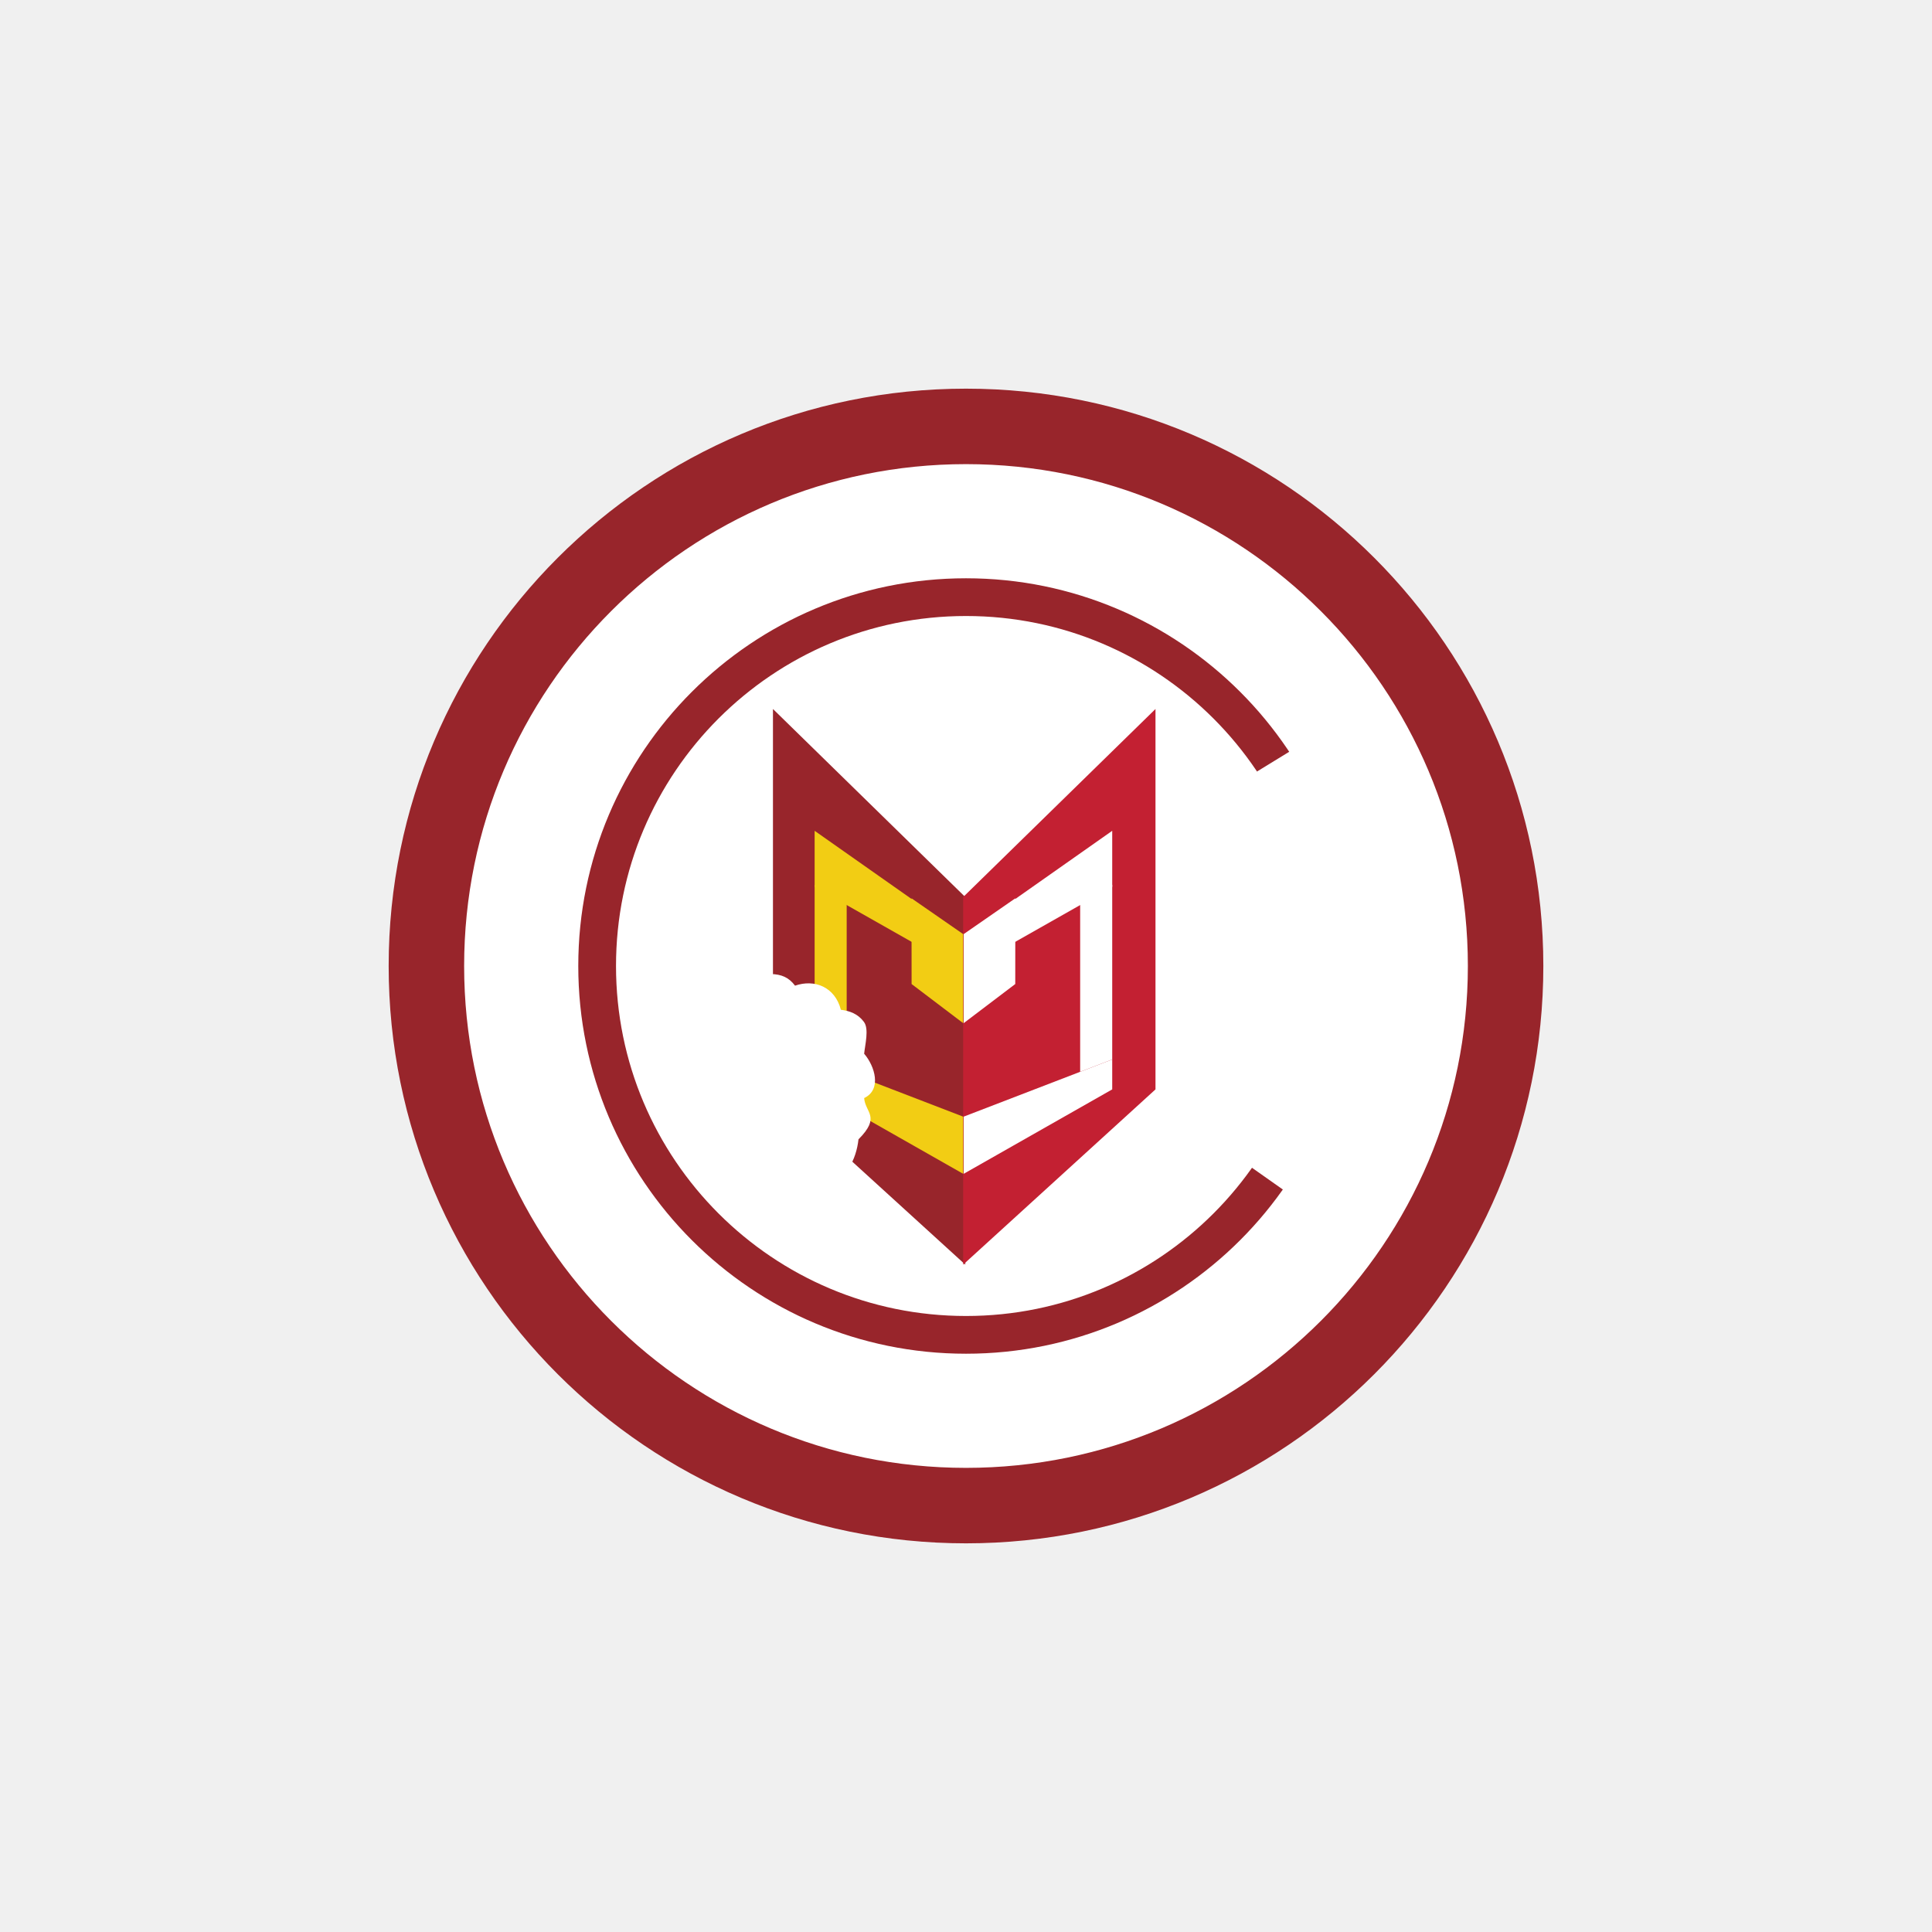
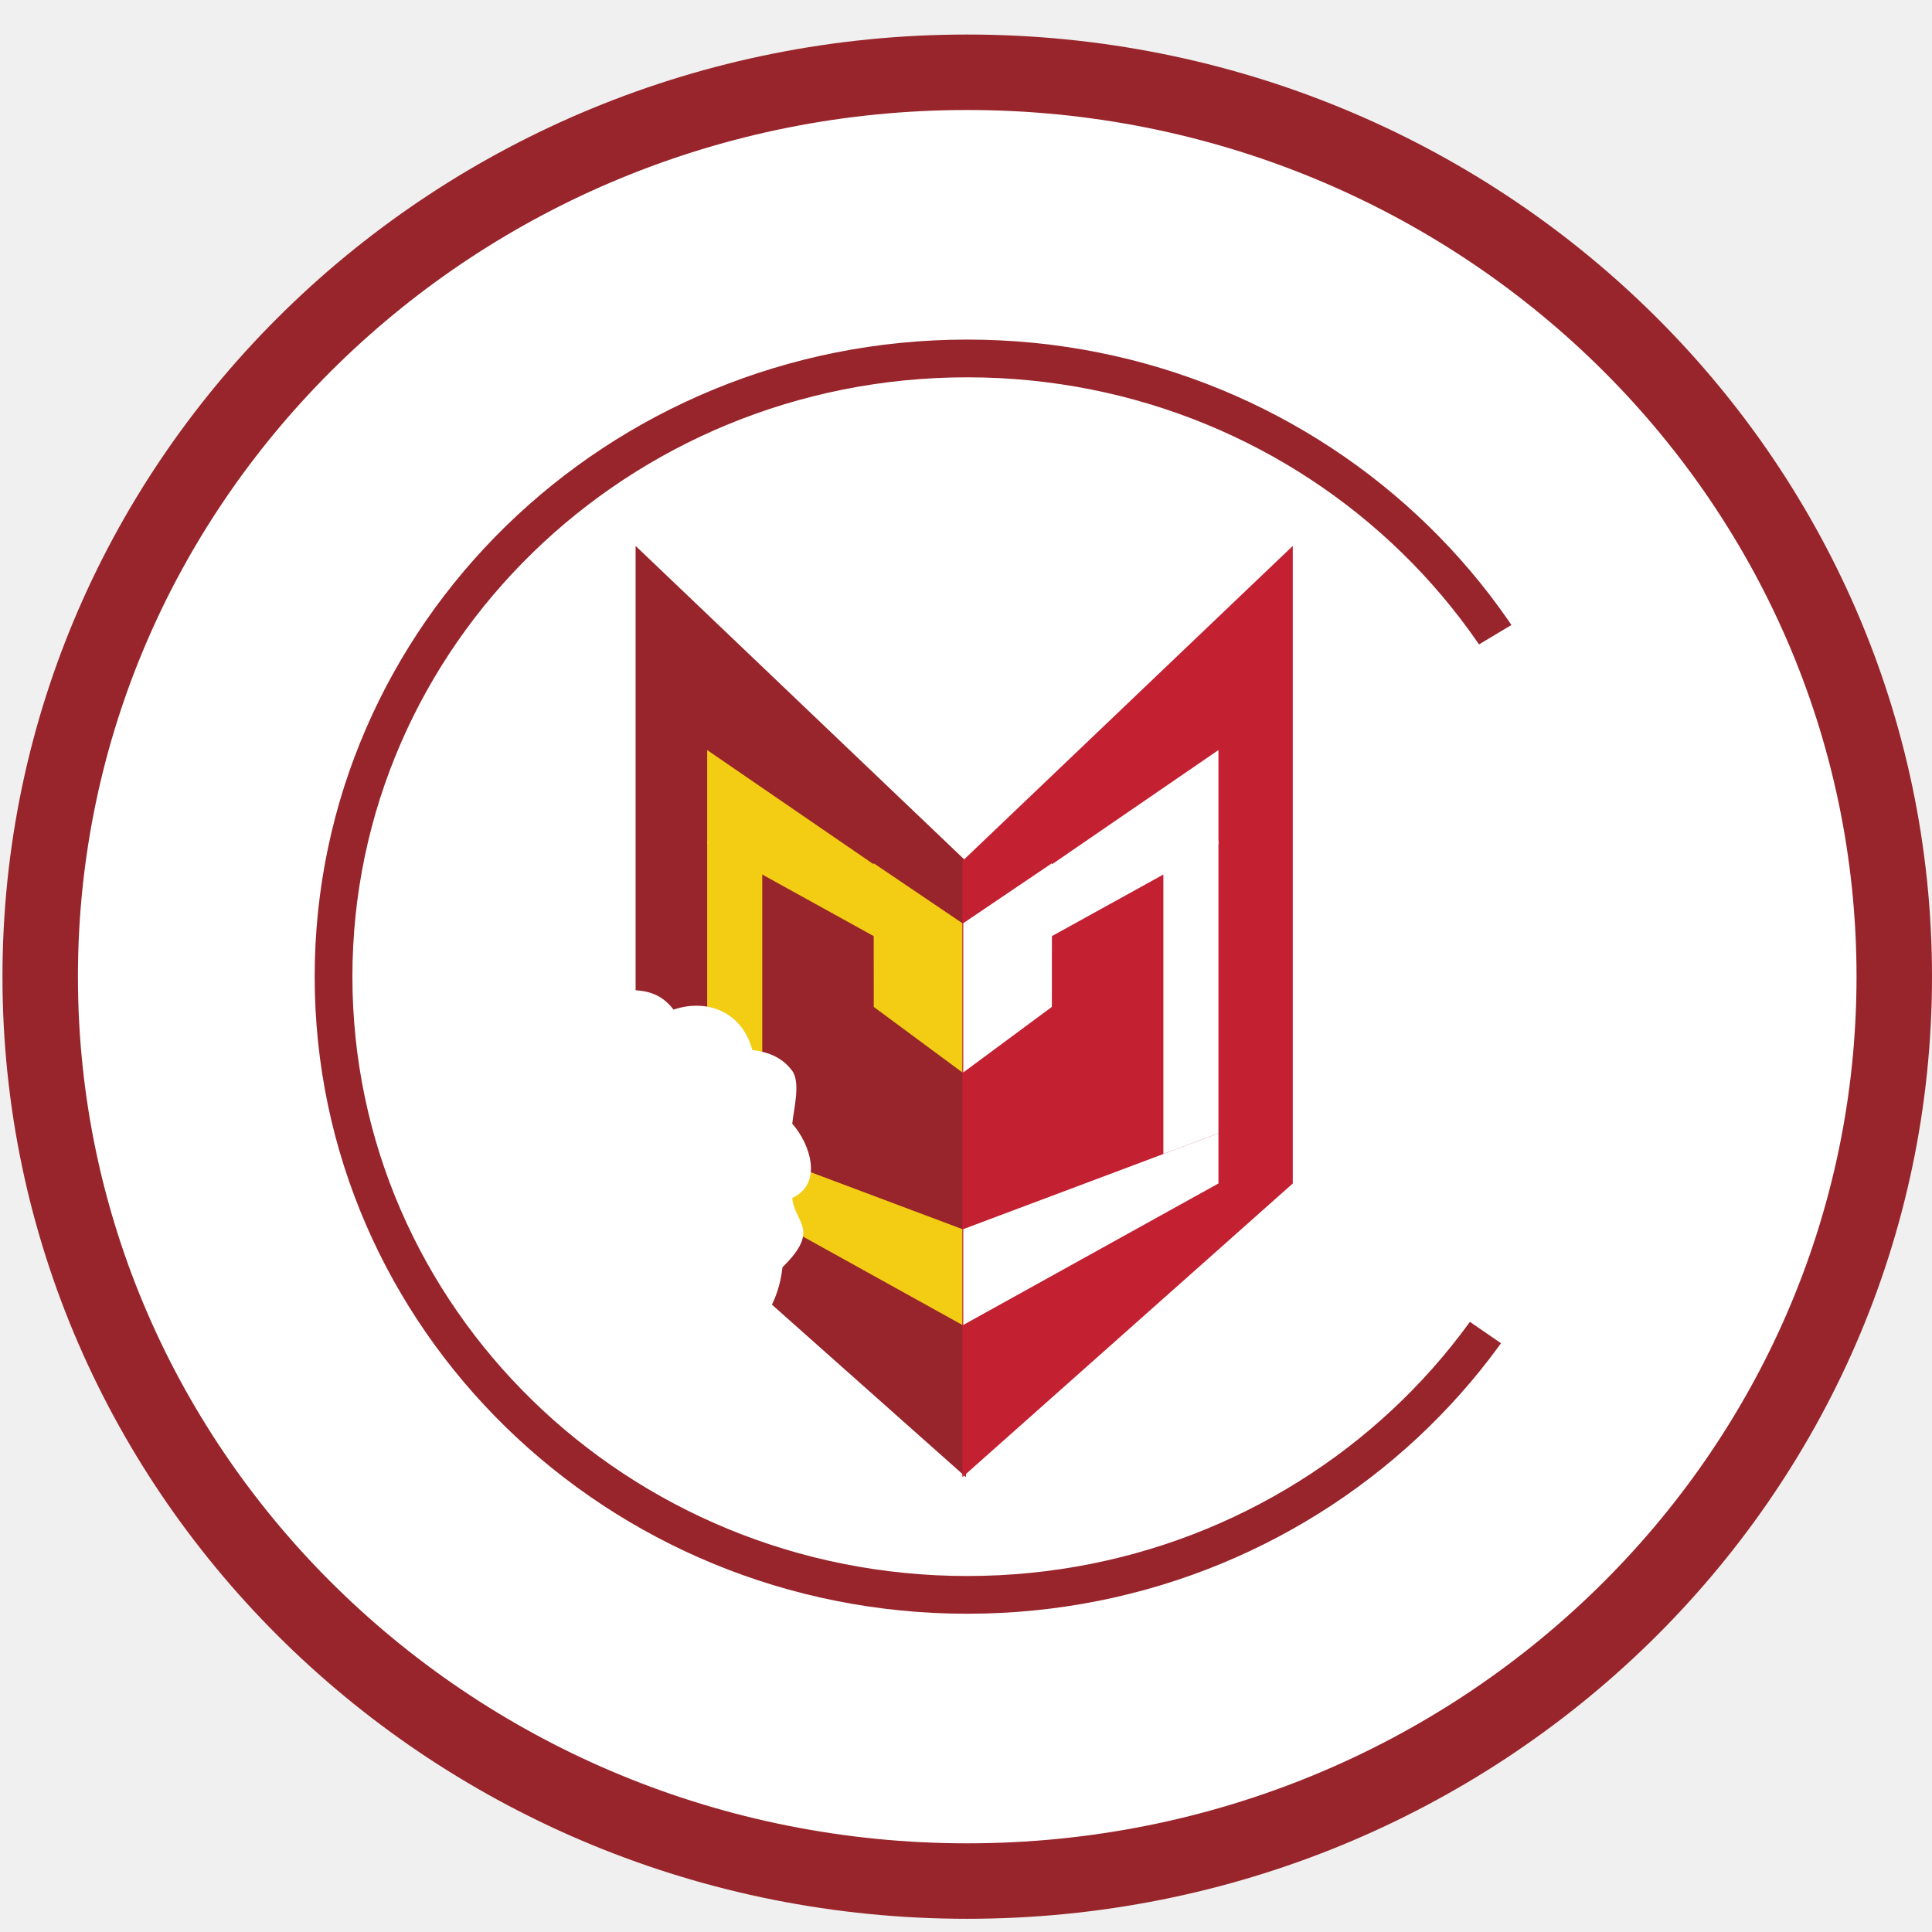
<svg xmlns="http://www.w3.org/2000/svg" version="1.1" id="Layer_1" x="0px" y="0px" width="1024px" height="1024px" viewBox="0 0 1024 1024" enable-background="new 0 0 1024 1024" xml:space="preserve">
-   <circle fill="#FFFFFF" stroke="#98252B" stroke-width="40" stroke-miterlimit="10" cx="512" cy="512" r="286" />
-   <circle fill="#FFFFFF" stroke="#98252B" stroke-width="20" stroke-miterlimit="10" cx="512" cy="512" r="195.5" />
-   <polygon fill="#98252B" points="511.627,670.278 409.685,577.398 409.685,375.78 511.627,475.456 " />
-   <polygon fill="#C32032" points="510.494,670.278 612.436,577.398 612.436,375.78 510.494,475.456 " />
  <g>
-     <polygon fill="#F2CD14" points="483.129,476.127 510.494,495.09 510.494,542.285 483.164,521.56  " />
-     <polygon fill="#F2CD14" points="431.772,470.076 484.262,499.809 484.262,477.259 431.772,440.343  " />
-     <polygon fill="#F2CD14" points="448.763,568.08 431.772,561.54 431.772,468.943 448.763,478.568  " />
-     <polygon fill="#F2CD14" points="510.494,622.139 431.772,577.398 431.772,561.54 510.494,591.84  " />
+     <ellipse fill="#FFFFFF" stroke="#98252B" stroke-width="40" stroke-miterlimit="10" cx="512.654" cy="517.652" rx="491.346" ry="479.348" />
+     <ellipse fill="#FFFFFF" stroke="#98252B" stroke-width="20" stroke-miterlimit="10" cx="512.654" cy="517.652" rx="335.868" ry="327.666" />
+     <polygon fill="#98252B" points="512.012,782.933 336.877,627.262 336.877,289.342 512.012,456.403  " />
+     <polygon fill="#C32032" points="510.066,782.933 685.202,627.262 685.202,289.342 510.066,456.403  " />
+     <g>
+       <polygon fill="#F2CD14" points="463.054,457.527 510.066,489.309 510.066,568.411 463.113,533.675   " />
+       <polygon fill="#F2CD14" points="374.823,447.386 465,497.22 465,459.426 374.823,397.552   " />
+       <polygon fill="#F2CD14" points="404.012,611.644 374.823,600.684 374.823,445.487 404.012,461.618   " />
+       <polygon fill="#F2CD14" points="510.066,702.25 374.823,627.262 374.823,600.684 510.066,651.467   " />
+     </g>
+     <g>
+       <polygon fill="#FFFFFF" points="557.565,457.527 510.553,489.309 510.553,568.411 557.506,533.675   " />
+       <polygon fill="#FFFFFF" points="645.796,447.386 555.619,497.22 555.619,459.426 645.796,397.552   " />
+       <polygon fill="#FFFFFF" points="616.607,611.644 645.796,600.684 645.796,445.487 616.607,461.618   " />
+       <polygon fill="#FFFFFF" points="510.553,702.25 645.796,627.262 645.796,600.684 510.553,651.467   " />
+     </g>
+     <polygon fill="#FFFFFF" stroke="#FFFFFF" stroke-miterlimit="10" points="865.839,759.654 724.112,662.203 724.112,377.883    865.839,293.115  " />
+     <path fill="#FFFFFF" d="M419.911,595.588c0.829-8.053,4.575-21.99-0.166-28.227c-5.507-7.245-12.855-9.8-21.021-10.831   c-5.372-20.342-24.056-27.414-41.743-21.411c-5.696-7.411-12.39-10.079-21.9-10.337c-11.184-0.303-23.782,0.554-31.309,10.598   c-1.641,2.19-1.119,4.818,0.244,6.484c-4.022,6.497-0.909,15.567,5.139,19.471c-0.507,2.608-0.515,5.319,0.165,7.967   c0.178,0.695,0.404,1.346,0.647,1.982c-3.496,2.196-6.176,5.722-7.284,10.891c-0.84,3.918-0.336,7.39,1.008,10.455   c-1.892,1.671-3.413,4.07-4.327,7.4c-2.873,10.462,3.424,20.332,7.472,29.318c2.7,5.995,5.294,13.006,9.876,17.26   c-0.363,1.576-0.598,3.235-0.673,4.985c-0.495,11.586,3.125,21.047,13.545,25.479c4.726,2.01,9.292,0.52,13.617-2.269   c2.453,11.384,12.169,17.974,22.439,17.43c2.013,6.137,5.41,11.895,10.43,14.714c1.53,0.859,3.042,1.471,4.533,1.896   c0.656,2.104,2.514,3.784,5.098,3.065c17.606-4.897,26.945-21.771,29.055-40.269c20.589-20.171,6.182-23.605,5.157-36.663   C436.203,627.433,429.62,606.507,419.911,595.588z" />
  </g>
-   <g>
-     <polygon fill="#FFFFFF" points="538.142,476.127 510.777,495.09 510.777,542.285 538.107,521.56  " />
-     <polygon fill="#FFFFFF" points="589.499,470.076 537.009,499.809 537.009,477.259 589.499,440.343  " />
-     <polygon fill="#FFFFFF" points="572.508,568.08 589.499,561.54 589.499,468.943 572.508,478.568  " />
-     <polygon fill="#FFFFFF" points="510.777,622.139 589.499,577.398 589.499,561.54 510.777,591.84  " />
-   </g>
-   <polygon fill="#FFFFFF" stroke="#FFFFFF" stroke-miterlimit="10" points="717.58,656.389 635.084,598.245 635.084,428.608   717.58,378.032 " />
-   <path fill="#FFFFFF" d="M458.017,558.5c0.482-4.805,2.663-13.12-0.097-16.841c-3.205-4.323-7.483-5.847-12.236-6.462  c-3.127-12.137-14.002-16.356-24.298-12.775c-3.315-4.422-7.212-6.014-12.747-6.167c-6.51-0.181-13.843,0.33-18.224,6.323  c-0.955,1.307-0.651,2.874,0.142,3.869c-2.341,3.877-0.529,9.288,2.991,11.617c-0.295,1.556-0.3,3.174,0.096,4.754  c0.104,0.414,0.235,0.803,0.377,1.182c-2.035,1.31-3.595,3.414-4.24,6.498c-0.489,2.338-0.196,4.409,0.587,6.238  c-1.101,0.997-1.986,2.429-2.519,4.415c-1.672,6.242,1.993,12.131,4.349,17.493c1.572,3.577,3.082,7.76,5.749,10.298  c-0.211,0.94-0.348,1.93-0.392,2.974c-0.288,6.913,1.819,12.558,7.884,15.202c2.751,1.199,5.408,0.31,7.926-1.354  c1.428,6.792,7.083,10.724,13.061,10.4c1.172,3.662,3.149,7.097,6.071,8.779c0.89,0.513,1.771,0.877,2.639,1.131  c0.382,1.255,1.463,2.258,2.968,1.829c10.248-2.922,15.684-12.99,16.912-24.026C467,591.84,458.614,589.791,458.017,582  C467.5,577.5,463.668,565.015,458.017,558.5z" />
</svg>
